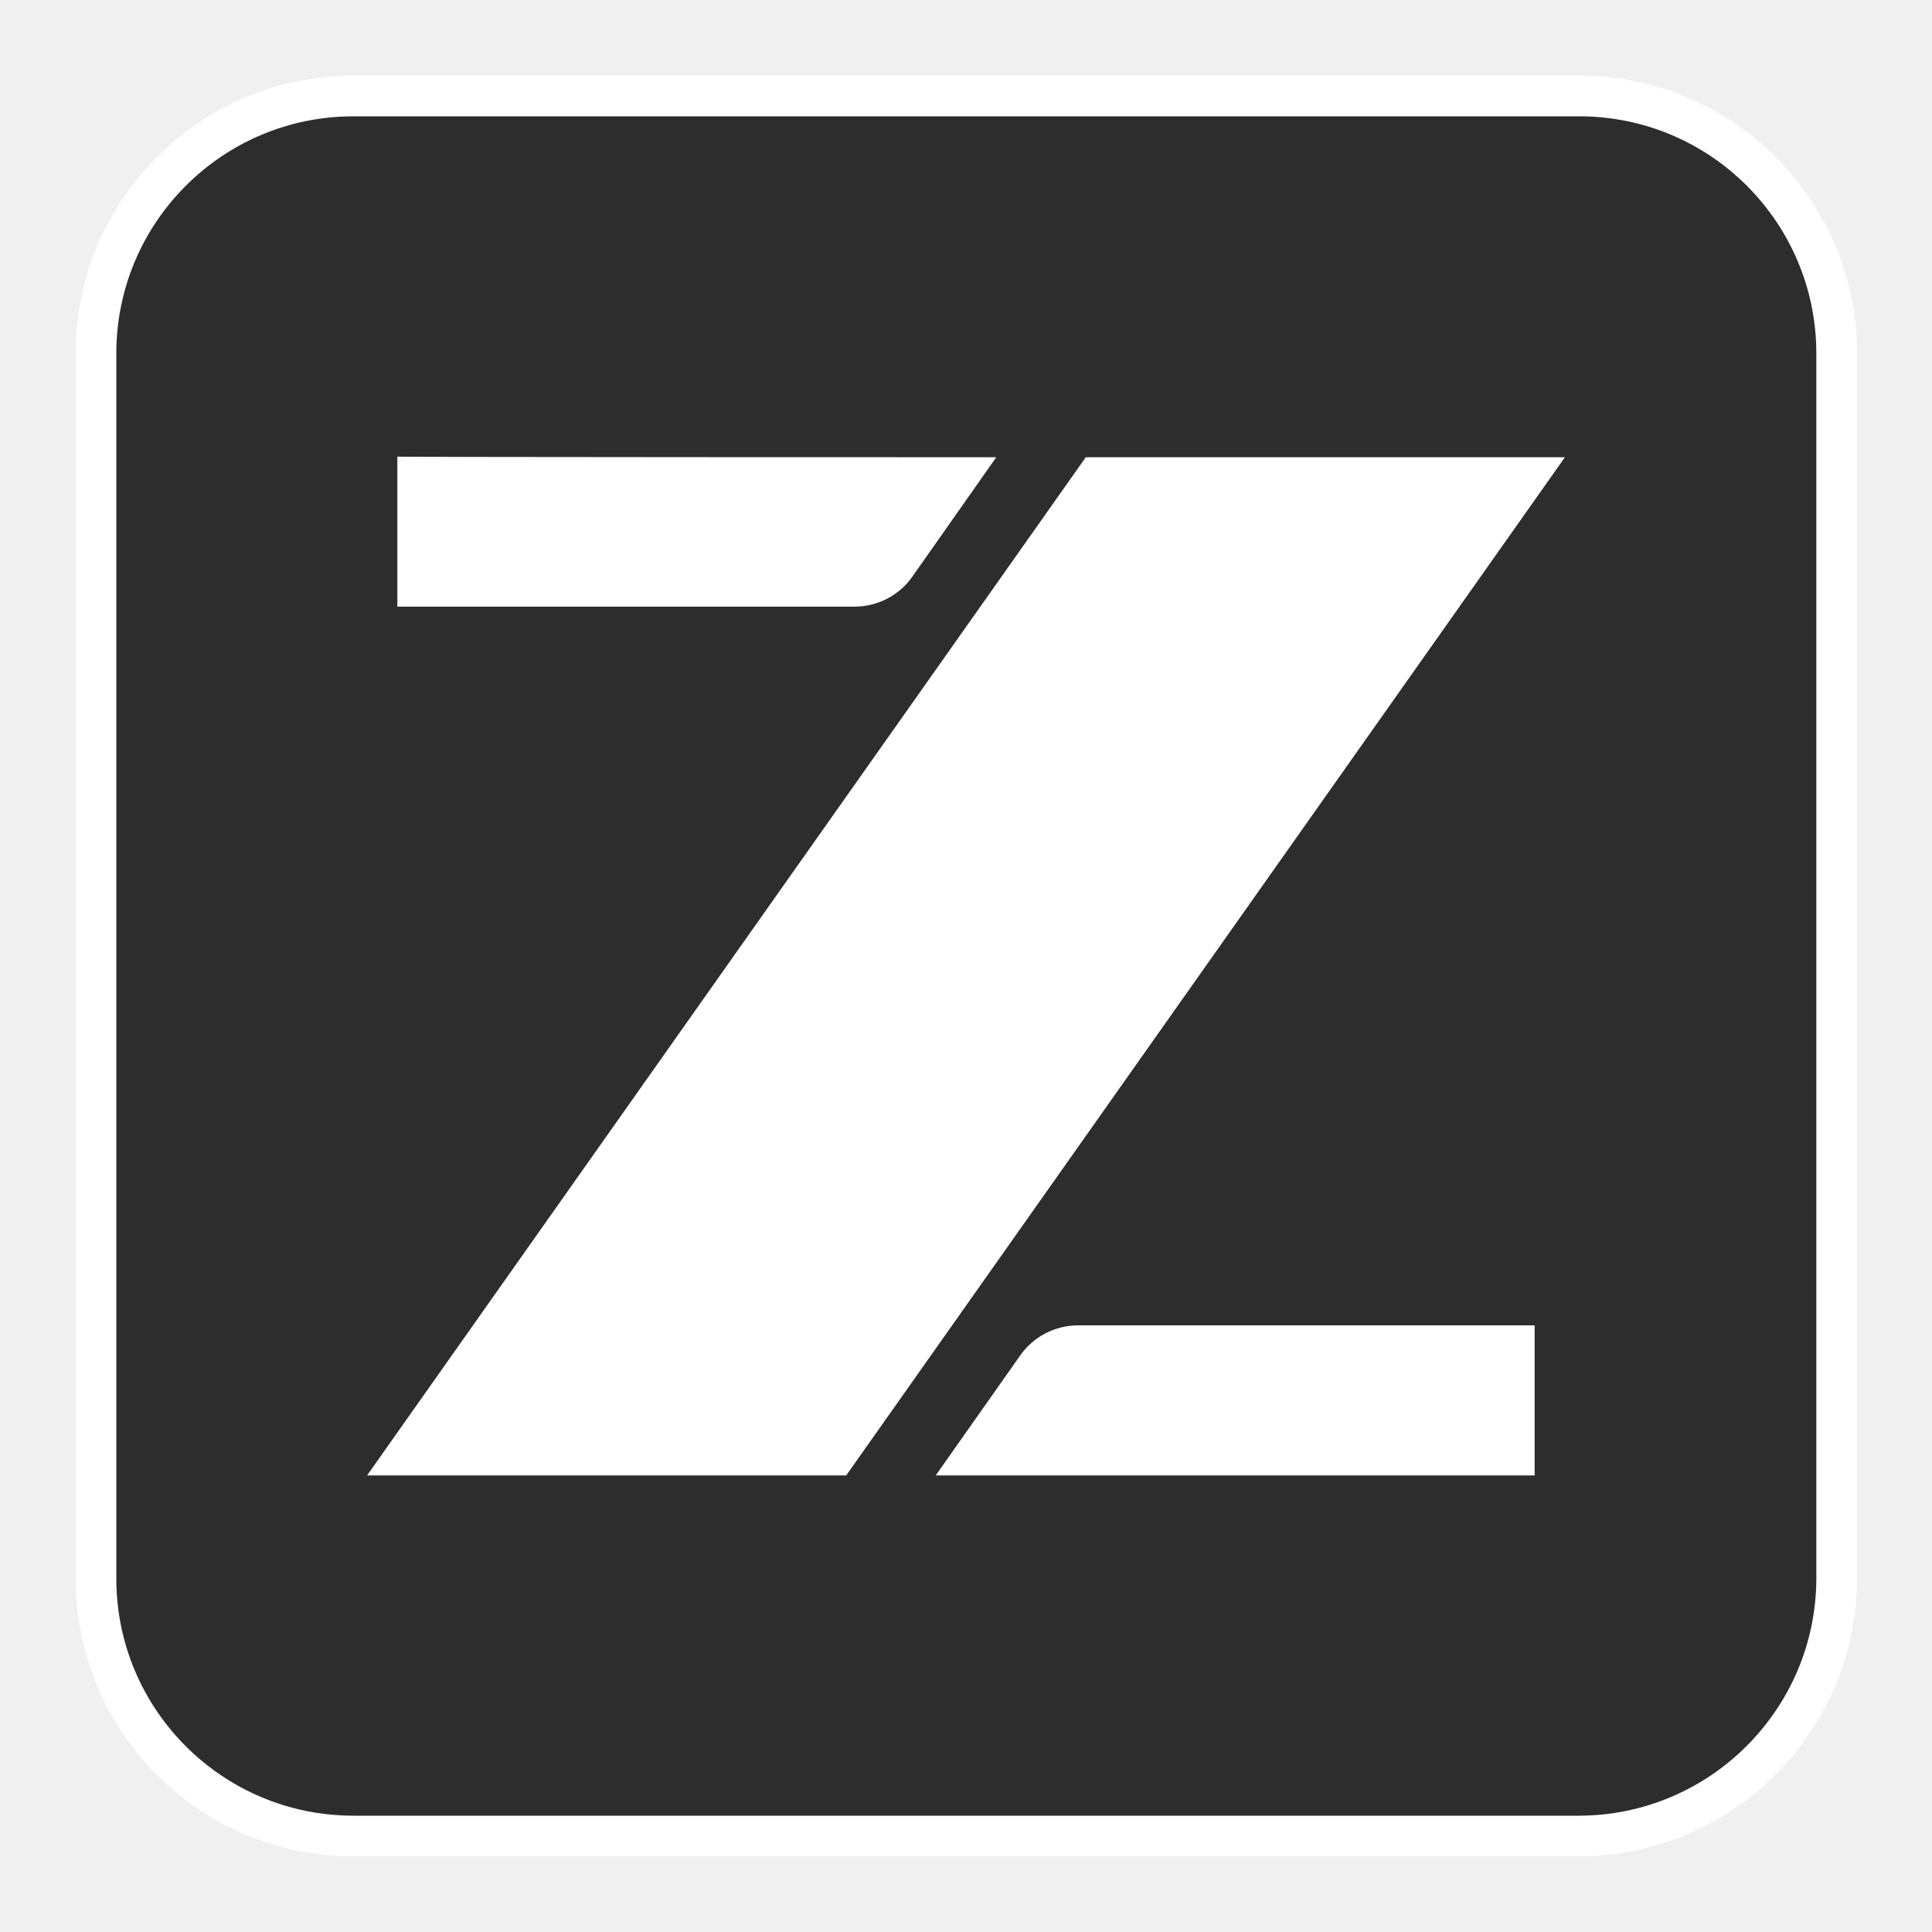
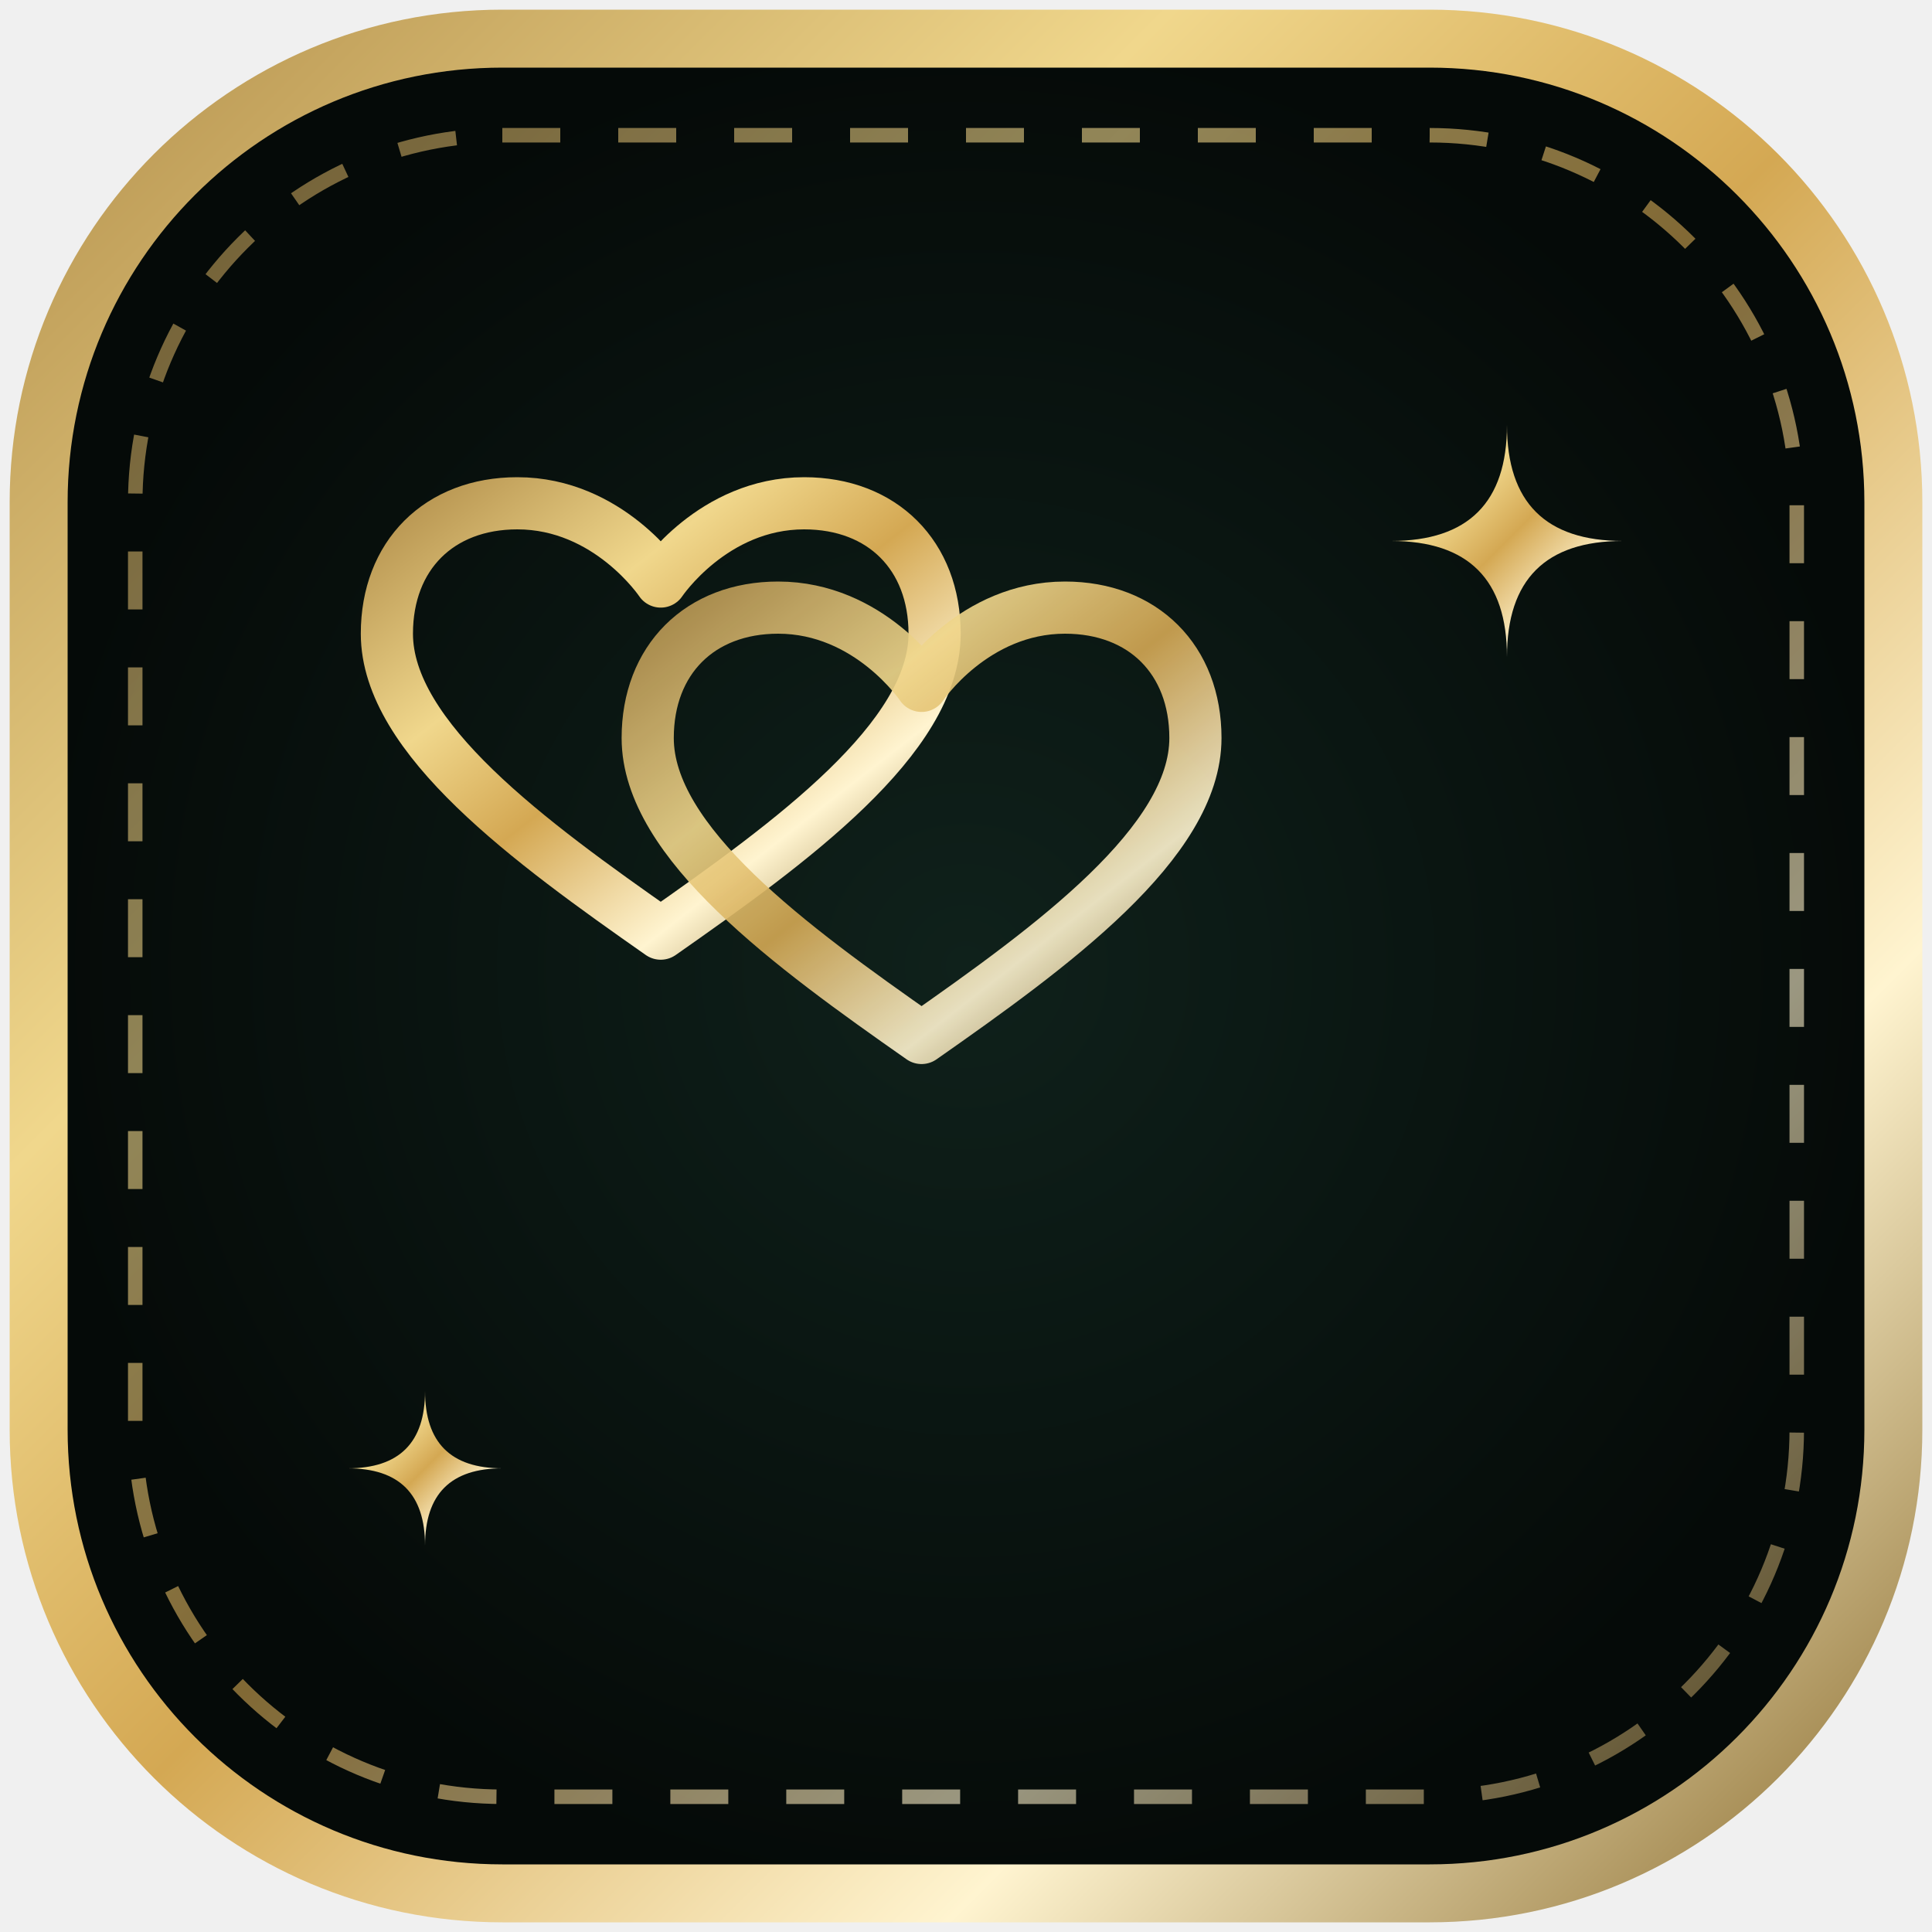
- <svg xmlns="http://www.w3.org/2000/svg" version="1.1" x="0px" y="0px" viewBox="0 0 30 30" style="enable-background:new 0 0 30 30;" xml:space="preserve">
+ <svg xmlns="http://www.w3.org/2000/svg" viewBox="0 0 100 100" width="100%" height="100%">
  <defs>
-     <style type="text/css">
-     .st194{fill:#2D2D2D;stroke:#FFFFFF;stroke-width:0.632;stroke-miterlimit:10;}
-     .st23{fill:#FFFFFF;}
- 
-     .z-breathe {
-       animation: breathe 2.5s ease-in-out infinite;
-     }
- 
-     @keyframes breathe {
-       0%, 100% { opacity: 0.7; }
-       50% { opacity: 1; }
-     }
-   </style>
+     <linearGradient id="gold" x1="0%" y1="0%" x2="100%" y2="100%">
+       <stop offset="0%" stop-color="#b4914d" />
+       <stop offset="30%" stop-color="#f0d78c" />
+       <stop offset="50%" stop-color="#d4a853" />
+       <stop offset="75%" stop-color="#fff4d0" />
+       <stop offset="100%" stop-color="#8b6d2f" />
+     </linearGradient>
+     <radialGradient id="emerald" cx="50%" cy="50%" r="50%">
+       <stop offset="0%" stop-color="#0f211b" />
+       <stop offset="100%" stop-color="#050a08" />
+     </radialGradient>
  </defs>
-   <g>
-     <path class="st194" d="M24.51,28.51H5.49c-2.21,0-4-1.79-4-4V5.49c0-2.21,1.79-4,4-4h19.03c2.21,0,4,1.79,4,4v19.03     C28.51,26.72,26.72,28.51,24.51,28.51z" />
-     <g class="z-breathe">
-       <path class="st23" d="M15.47,7.1l-1.3,1.85c-0.2,0.29-0.54,0.47-0.9,0.47h-7.1V7.09C6.16,7.1,15.47,7.1,15.47,7.1z" />
-       <polygon class="st23" points="24.3,7.1 13.14,22.91 5.7,22.91 16.86,7.1" />
-       <path class="st23" d="M14.53,22.91l1.31-1.86c0.2-0.29,0.54-0.47,0.9-0.47h7.09v2.33H14.53z" />
-     </g>
+   <rect x="2" y="2" width="96" height="96" rx="24" fill="url(#emerald)" stroke="url(#gold)" stroke-width="3" />
+   <rect x="7" y="7" width="86" height="86" rx="19" fill="none" stroke="url(#gold)" stroke-width="0.75" stroke-dasharray="3,3" opacity="0.6" />
+   <g transform="translate(18, 22) scale(1.35)">
+     <path d="M 12 6 C 12 6, 10 3, 6.5 3 C 3.5 3, 1.5 5, 1.5 8 C 1.5 12, 7 16, 12 19.5 C 17 16, 22.5 12, 22.5 8 C 22.5 5, 20.5 3, 17.5 3 C 14 3, 12 6, 12 6 Z" fill="none" stroke="url(#gold)" stroke-width="2" stroke-linecap="round" stroke-linejoin="round" />
+     <path d="M 22 10 C 22 10, 20 7, 16.5 7 C 13.5 7, 11.5 9, 11.5 12 C 11.5 16, 17 20, 22 23.5 C 27 20, 32.5 16, 32.5 12 C 32.5 9, 30.5 7, 27.5 7 C 24 7, 22 10, 22 10 Z" fill="none" stroke="url(#gold)" stroke-width="2" stroke-linecap="round" stroke-linejoin="round" opacity="0.9" />
  </g>
+   <path d="M 78 22 Q 78 28 84 28 Q 78 28 78 34 Q 78 28 72 28 Q 78 28 78 22" fill="url(#gold)" />
+   <path d="M 22 72 Q 22 76 26 76 Q 22 76 22 80 Q 22 76 18 76 Q 22 76 22 72" fill="url(#gold)" />
</svg>
